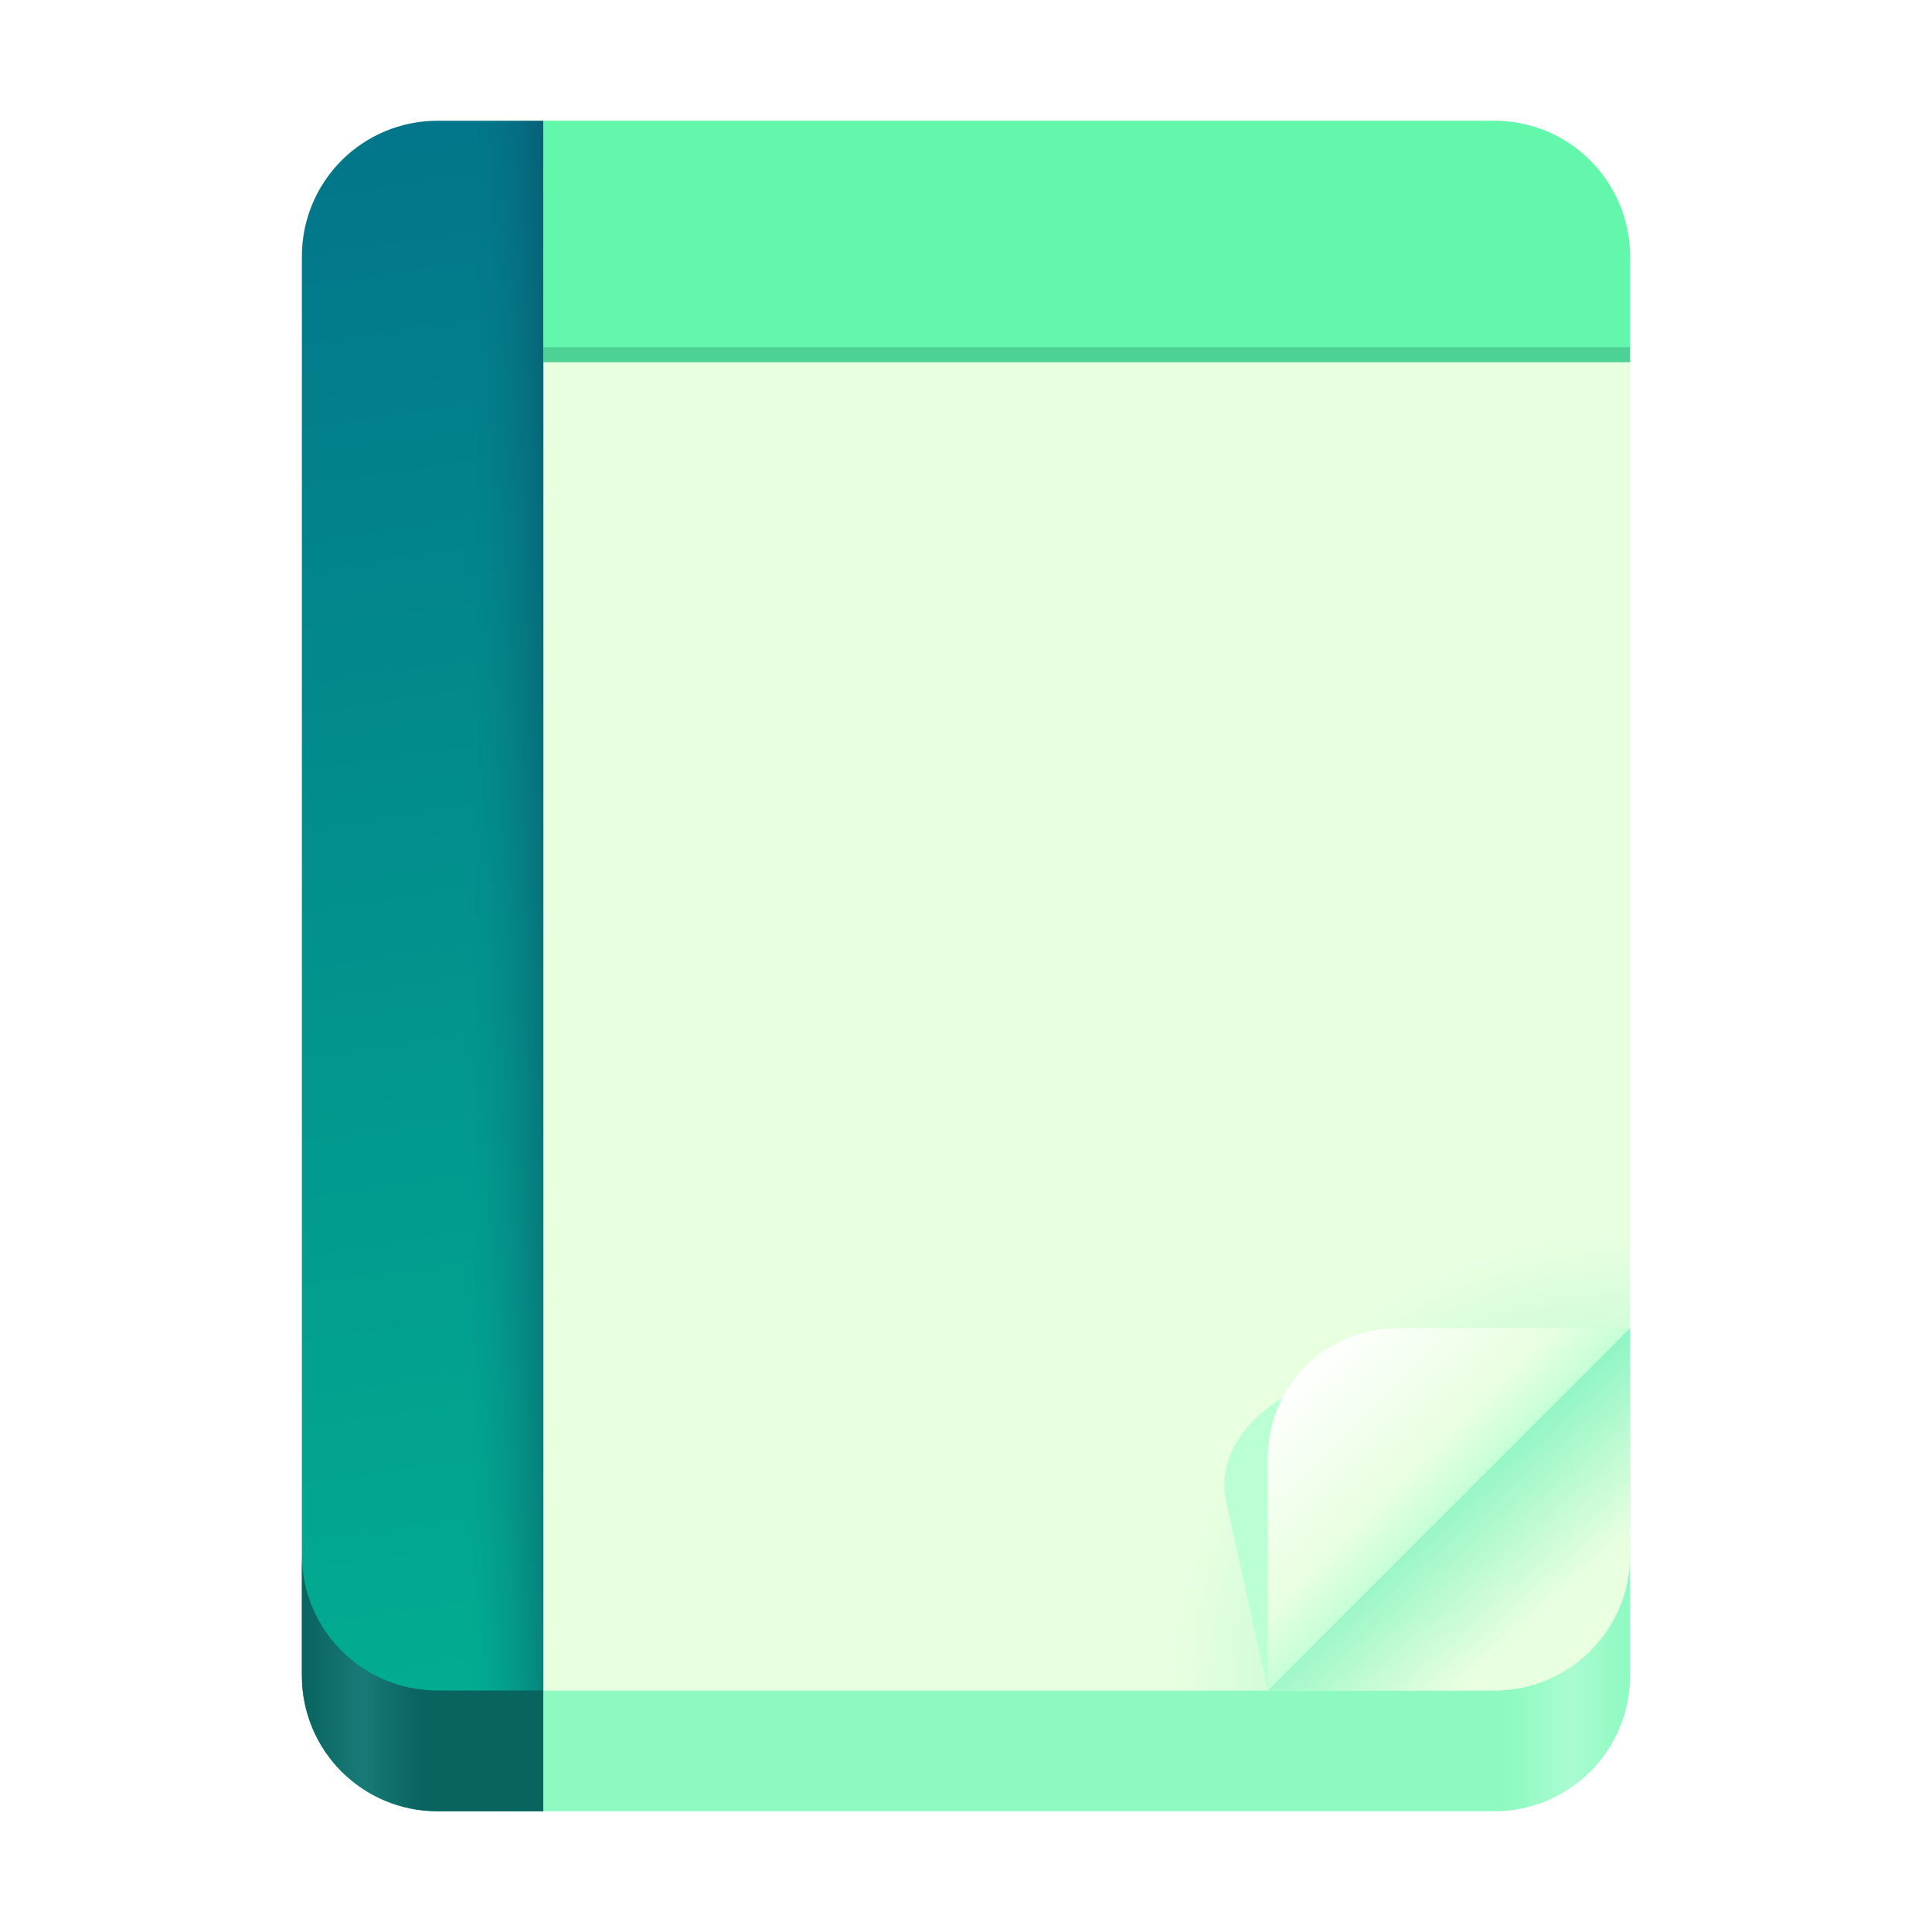
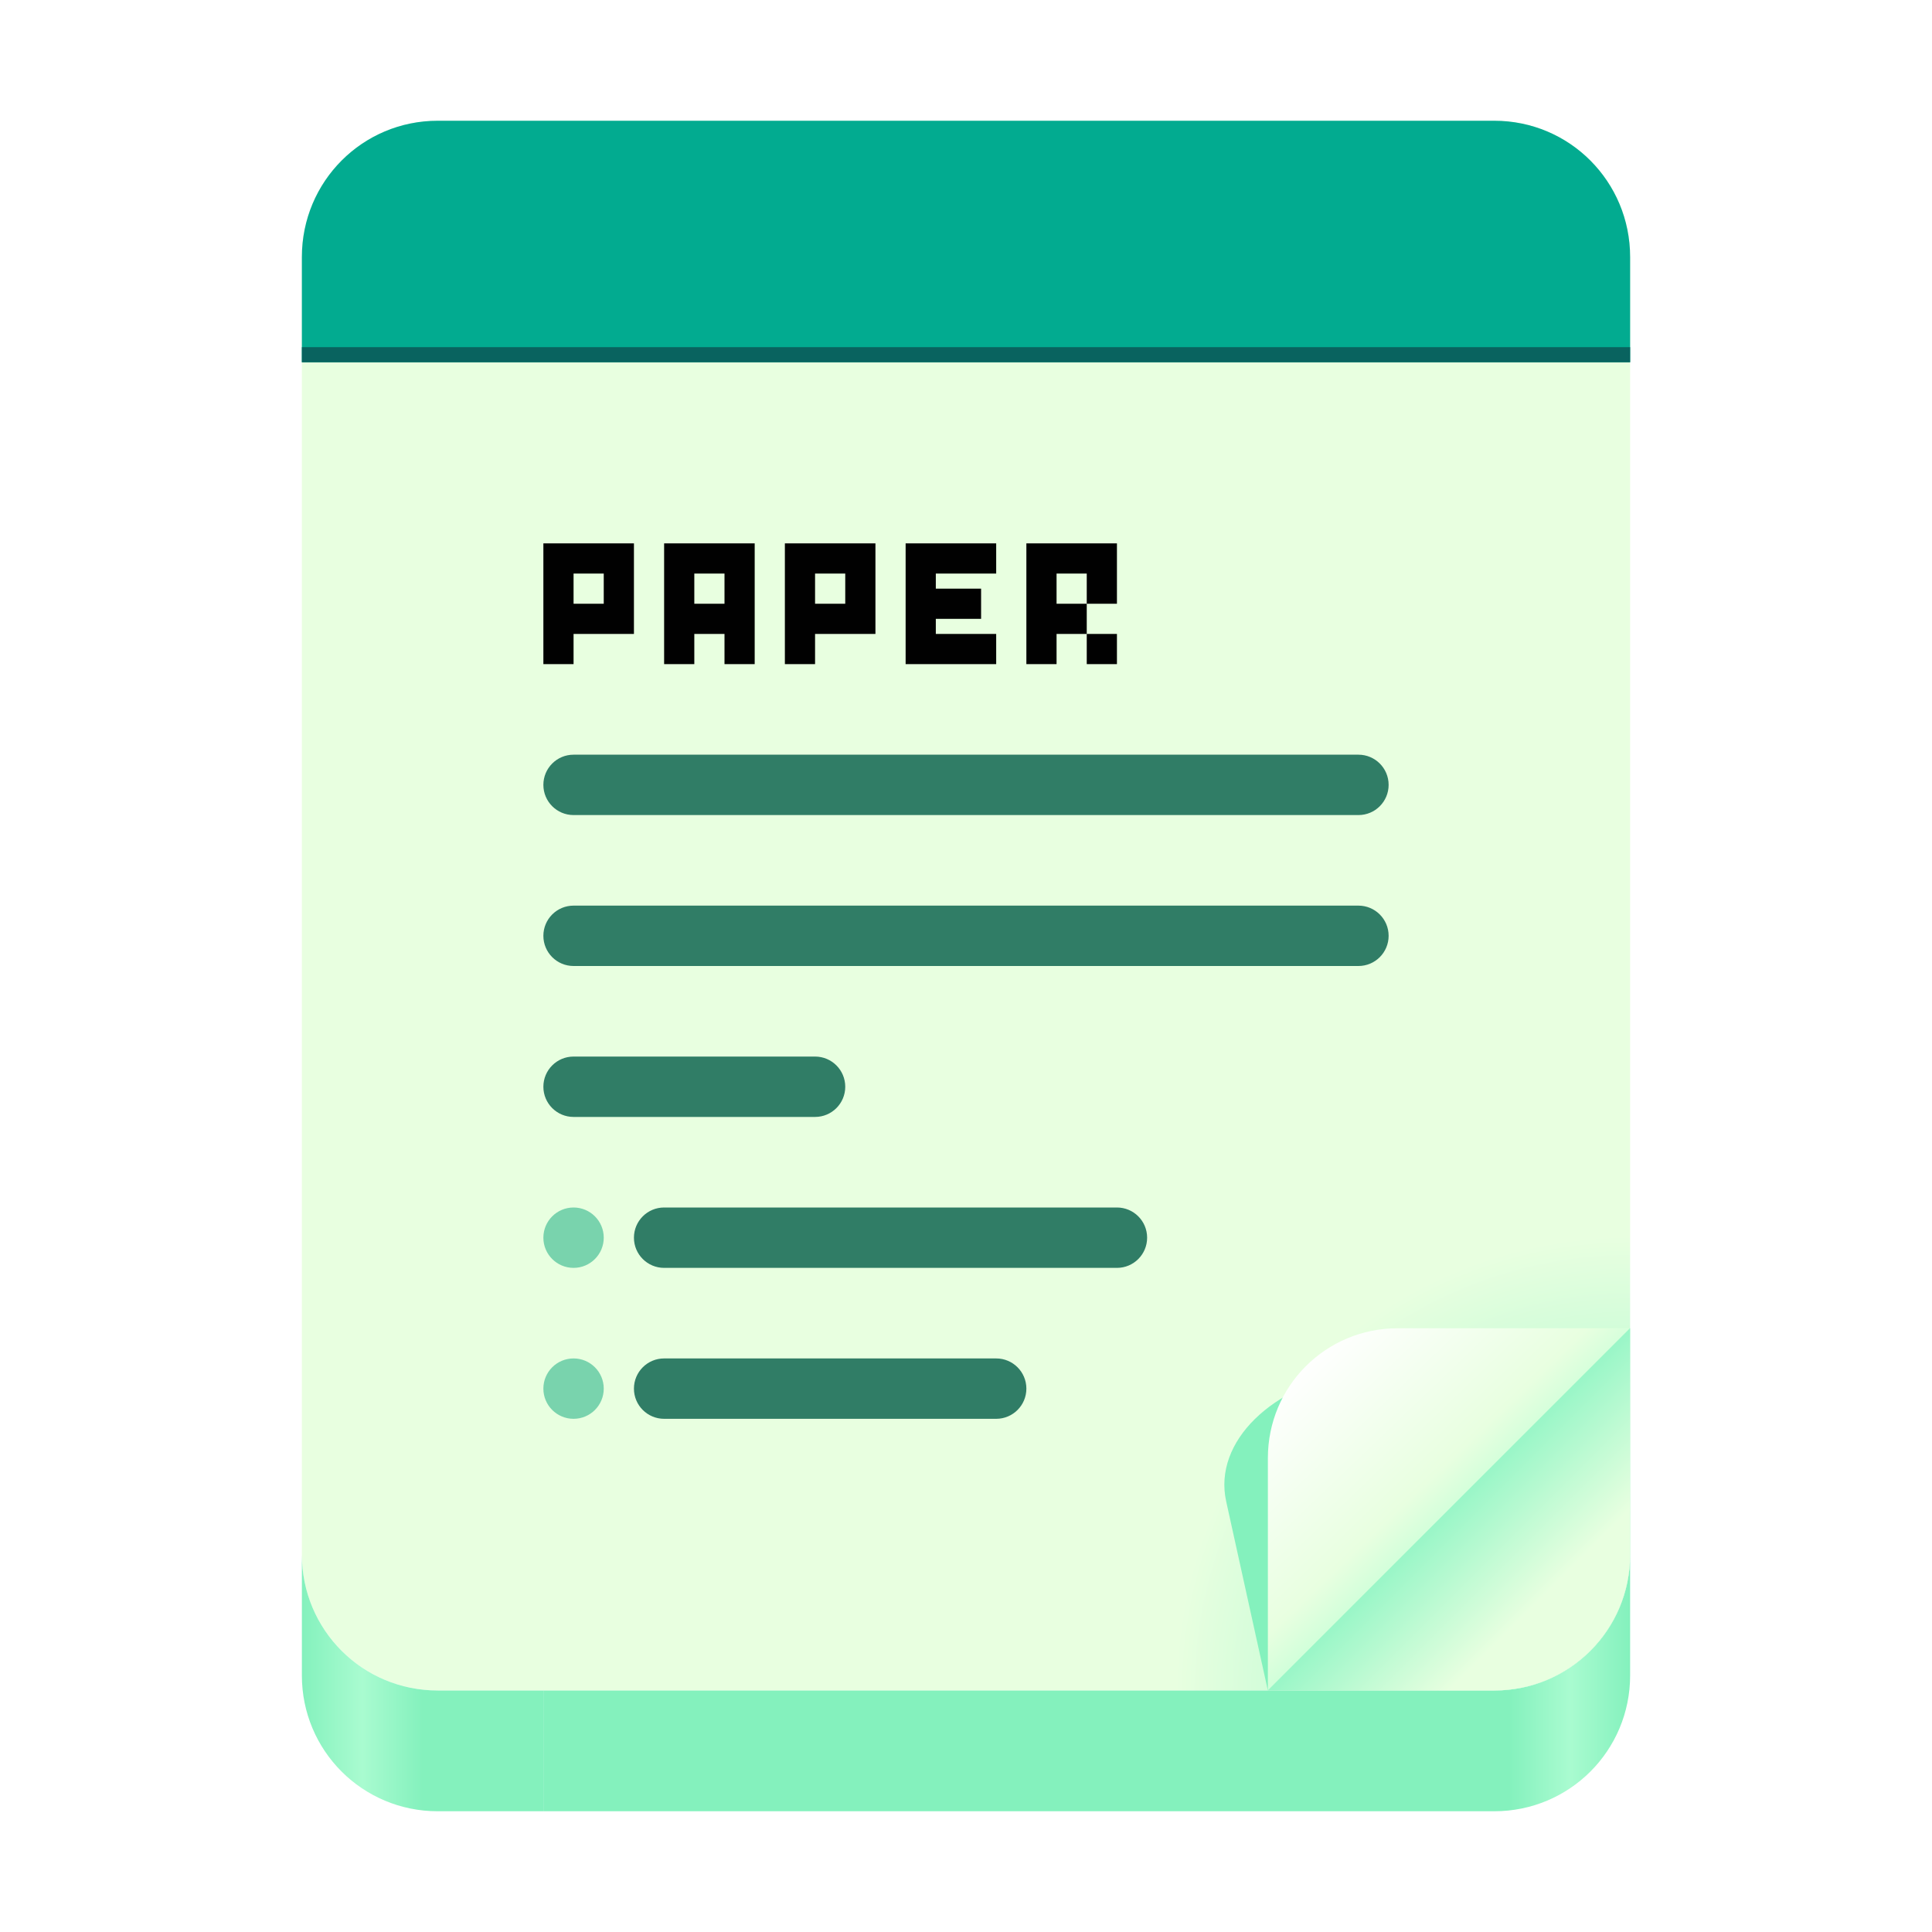
<svg xmlns="http://www.w3.org/2000/svg" xmlns:xlink="http://www.w3.org/1999/xlink" height="128px" viewBox="0 0 128 128" width="128px">
  <linearGradient id="a" gradientUnits="userSpaceOnUse">
    <stop offset="0" stop-color="#7ff3bf" />
    <stop offset="1" stop-color="#e8ffe0" />
  </linearGradient>
  <radialGradient id="b" cx="62.538" cy="115.237" gradientTransform="matrix(0.00000014 -0.83695 0.836951 0.00000016 11.55241 164.3416)" r="36" xlink:href="#a" />
-   <linearGradient id="c" gradientUnits="userSpaceOnUse" x1="20.495" x2="36" y1="8.495" y2="112">
-     <stop offset="0" stop-color="#02758a" />
-     <stop offset="1" stop-color="#02ad90" />
+   <linearGradient id="c" gradientUnits="userSpaceOnUse">
+     <stop offset="0" stop-color="#84f1bd" />
+     <stop offset="0.5" stop-color="#a9fbd0" />
+     <stop offset="1" stop-color="#84f1bd" />
  </linearGradient>
-   <linearGradient id="d" gradientUnits="userSpaceOnUse" x1="36" x2="31" y1="64" y2="64">
-     <stop offset="0" stop-color="#133753" stop-opacity="0.345" />
-     <stop offset="1" stop-color="#027c8b" stop-opacity="0" />
-   </linearGradient>
-   <linearGradient id="e" gradientUnits="userSpaceOnUse" x1="28" x2="20" y1="114" y2="114">
-     <stop offset="0" stop-color="#09635f" />
-     <stop offset="0.5" stop-color="#187a76" />
-     <stop offset="1" stop-color="#09635f" />
-   </linearGradient>
-   <linearGradient id="f" gradientUnits="userSpaceOnUse" x1="100" x2="108" y1="112" y2="112">
-     <stop offset="0" stop-color="#8efac2" />
-     <stop offset="0.5" stop-color="#a9fbd0" />
-     <stop offset="1" stop-color="#8efac2" />
-   </linearGradient>
-   <linearGradient id="g" gradientUnits="userSpaceOnUse" x1="96.994" x2="86.494" y1="100.511" y2="90">
+   <linearGradient id="d" x1="28" x2="20" xlink:href="#c" y1="114" y2="114" />
+   <linearGradient id="e" x1="100" x2="108" xlink:href="#c" y1="112" y2="112" />
+   <linearGradient id="f" gradientUnits="userSpaceOnUse" x1="98" x2="86.494" y1="102" y2="90">
    <stop offset="0" stop-color="#bbffd4" />
    <stop offset="0.311" stop-color="#e8ffe0" />
    <stop offset="1" stop-color="#ffffff" />
  </linearGradient>
-   <linearGradient id="h" gradientTransform="matrix(-5.666667 0 0 -5.666667 705.1999 1618.667)" x1="107.859" x2="106.447" xlink:href="#a" y1="268.353" y2="266.765" />
-   <path d="m 36 8 v 104 h 63 c 4.984 0 9 -4.016 9 -9 v -86 c 0 -4.984 -4.016 -9 -9 -9 z m 0 0" fill="url(#b)" />
-   <path d="m 29 8 c -4.984 0 -9 4.016 -9 9 v 94 c 0 4.984 4.016 9 9 9 h 7 v -112 z m 0 0" fill="url(#c)" />
-   <path d="m 29 8 c -4.984 0 -9 4.016 -9 9 v 94 c 0 4.984 4.016 9 9 9 h 7 v -112 z m 0 0" fill="url(#d)" />
-   <path d="m 20 103 v 8 c 0 4.984 4.016 9 9 9 h 7 v -8 h -7 c -4.984 0 -9 -4.016 -9 -9 z m 0 0" fill="url(#e)" />
-   <path d="m 108 103 c 0 4.984 -4.016 9 -9 9 h -63 v 8 h 63 c 4.984 0 9 -4.016 9 -9 z m 0 0" fill="url(#f)" />
-   <path d="m 84 112 l 24 -24 l -18.16 2.875 c -5.5 0.871 -9.48 4.613 -8.602 8.598 z m 0 0" fill="#bbffd4" />
-   <path d="m 84 112 l 24 -24 h -15.398 c -4.766 0 -8.602 3.836 -8.602 8.602 z m 0 0" fill="url(#g)" />
-   <path d="m 108 88 l -24 24 h 15 c 4.984 0 9 -4.016 9 -9 z m 0 0" fill="url(#h)" />
-   <path d="m 36 8 v 16 h 72 v -6.969 c 0 -5.004 -4.016 -9.031 -9 -9.031 z m 0 0" fill="#62f7aa" />
-   <path d="m 36 23 h 72 v 1 h -72 z m 0 0" fill="#033b45" fill-opacity="0.2" />
+   <linearGradient id="g" gradientTransform="matrix(-5.666667 0 0 -5.666667 705.1999 1618.667)" x1="107.859" x2="106.447" xlink:href="#a" y1="268.353" y2="266.941" />
+   <path d="m 29 8 c -4.984 0 -9 4.016 -9 9 v 86 c 0 4.984 4.016 9 9 9 h 70 c 4.984 0 9 -4.016 9 -9 v -86 c 0 -4.984 -4.016 -9 -9 -9 z m 0 0" fill="url(#b)" />
+   <path d="m 20 103 v 8 c 0 4.984 4.016 9 9 9 h 7 v -8 h -7 c -4.984 0 -9 -4.016 -9 -9 z m 0 0" fill="url(#d)" />
+   <path d="m 108 103 c 0 4.984 -4.016 9 -9 9 h -63 v 8 h 63 c 4.984 0 9 -4.016 9 -9 z m 0 0" fill="url(#e)" />
+   <path d="m 84 112 l 24 -24 l -18.16 2.875 c -5.5 0.871 -9.48 4.613 -8.602 8.598 z m 0 0" fill="#84f1bd" />
+   <path d="m 84 112 l 24 -24 h -15.398 c -4.766 0 -8.602 3.836 -8.602 8.602 z m 0 0" fill="url(#f)" />
+   <path d="m 108 88 l -24 24 h 15 c 4.984 0 9 -4.016 9 -9 z m 0 0" fill="url(#g)" />
+   <path d="m 29 8 c -4.984 0 -9 4.027 -9 9.031 v 6.969 h 88 v -6.969 c 0 -5.004 -4.016 -9.031 -9 -9.031 z m 0 0" fill="#02ab90" />
+   <path d="m 20 23 h 88 v 1 h -88 z m 0 0" fill="#09635f" />
+   <g fill="#307d66">
+     <path d="m 38 50 h 52 c 1.105 0 2 0.895 2 2 s -0.895 2 -2 2 h -52 c -1.105 0 -2 -0.895 -2 -2 s 0.895 -2 2 -2 z m 0 0" />
+     <path d="m 38 60 h 52 c 1.105 0 2 0.895 2 2 s -0.895 2 -2 2 h -52 c -1.105 0 -2 -0.895 -2 -2 s 0.895 -2 2 -2 z m 0 0" />
+     <path d="m 38 70 h 16 c 1.105 0 2 0.895 2 2 s -0.895 2 -2 2 h -16 c -1.105 0 -2 -0.895 -2 -2 s 0.895 -2 2 -2 z m 0 0" />
+   </g>
+   <path d="m 38 80 c 1.105 0 2 0.895 2 2 s -0.895 2 -2 2 s -2 -0.895 -2 -2 s 0.895 -2 2 -2 z m 0 0" fill="#79d3ad" />
+   <path d="m 44 80 h 30 c 1.105 0 2 0.895 2 2 s -0.895 2 -2 2 h -30 c -1.105 0 -2 -0.895 -2 -2 s 0.895 -2 2 -2 z m 0 0" fill="#307d66" />
+   <path d="m 38 90 c 1.105 0 2 0.895 2 2 s -0.895 2 -2 2 s -2 -0.895 -2 -2 s 0.895 -2 2 -2 z m 0 0" fill="#79d3ad" />
+   <path d="m 44 90 h 22 c 1.105 0 2 0.895 2 2 s -0.895 2 -2 2 h -22 c -1.105 0 -2 -0.895 -2 -2 s 0.895 -2 2 -2 z m 0 0" fill="#307d66" />
+   <path d="m 36 36 v 8 h 2 v -2 h 4 v -6 z m 8 0 v 8 h 2 v -2 h 2 v 2 h 2 v -8 z m 8 0 v 8 h 2 v -2 h 4 v -6 z m 8 0 v 8 h 6 v -2 h -4 v -1 h 3 v -2 h -3 v -1 h 4 v -2 z m 8 0 v 8 h 2 v -2 h 2 v -2 h -2 v -2 h 2 v 2 h 2 v -4 z m 4 6 v 2 h 2 v -2 z m -34 -4 h 2 v 2 h -2 z m 8 0 h 2 v 2 h -2 z m 8 0 h 2 v 2 h -2 z m 0 0" fill-opacity="0.996" />
</svg>
